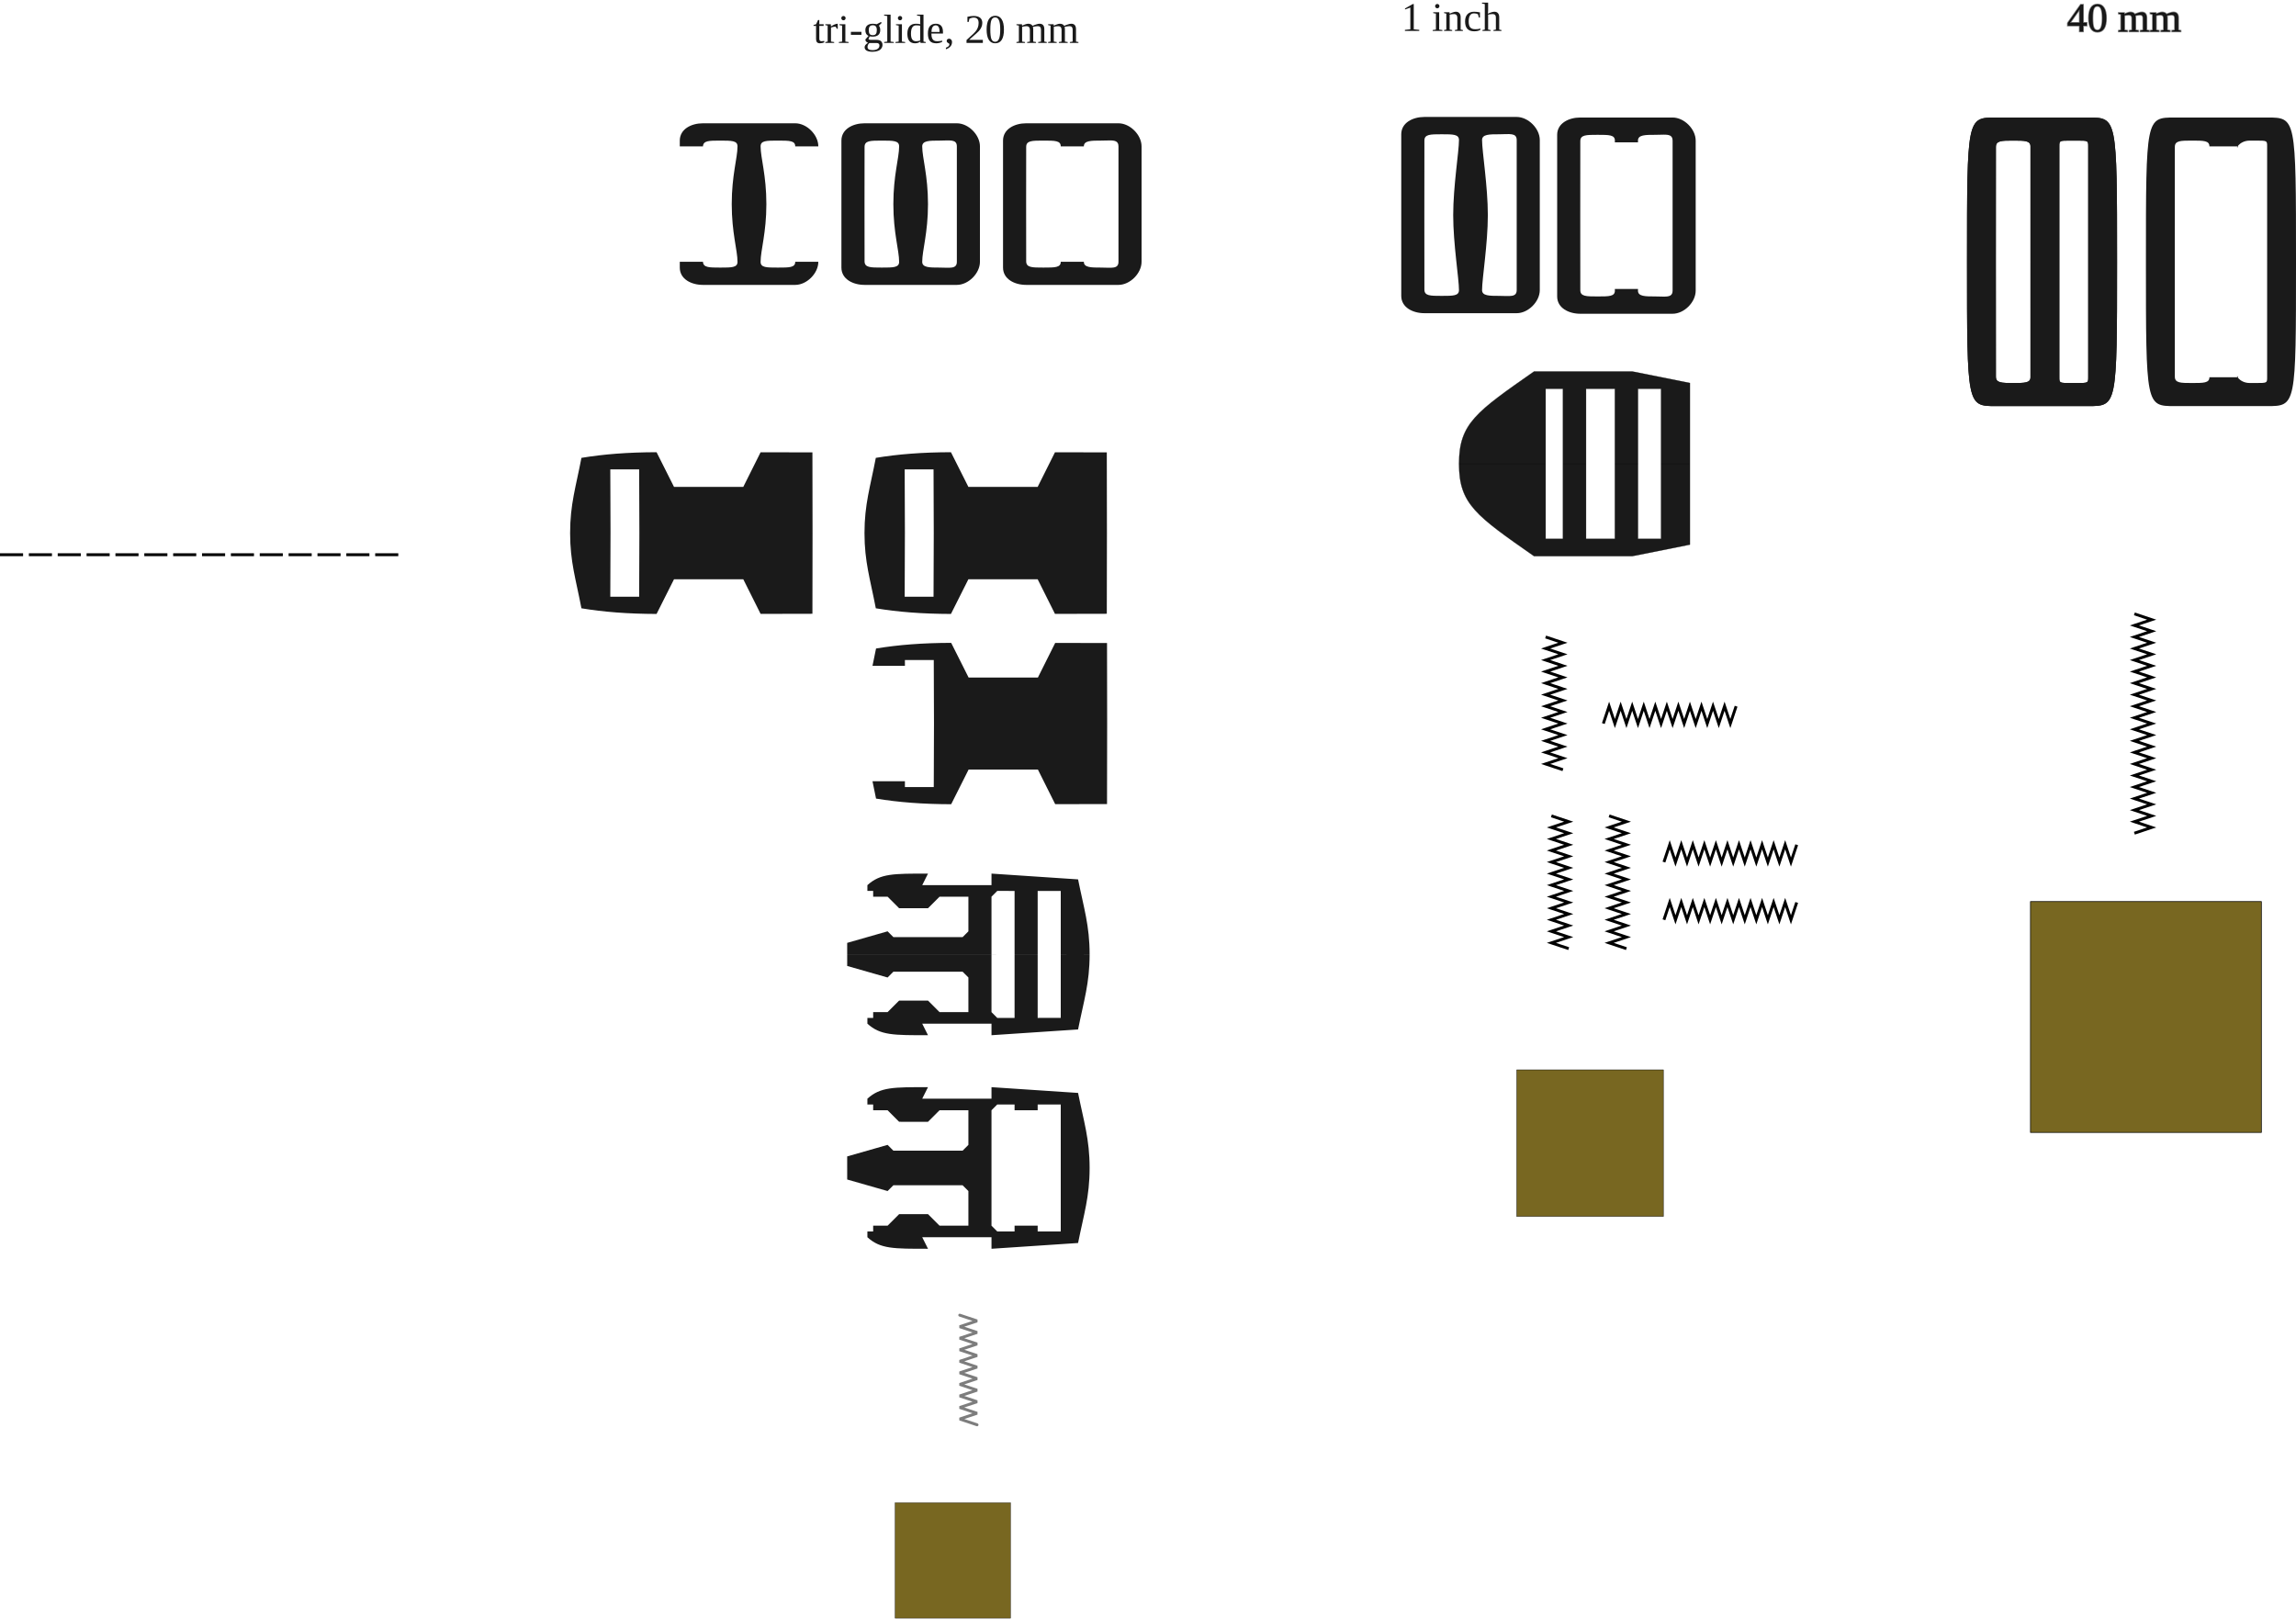
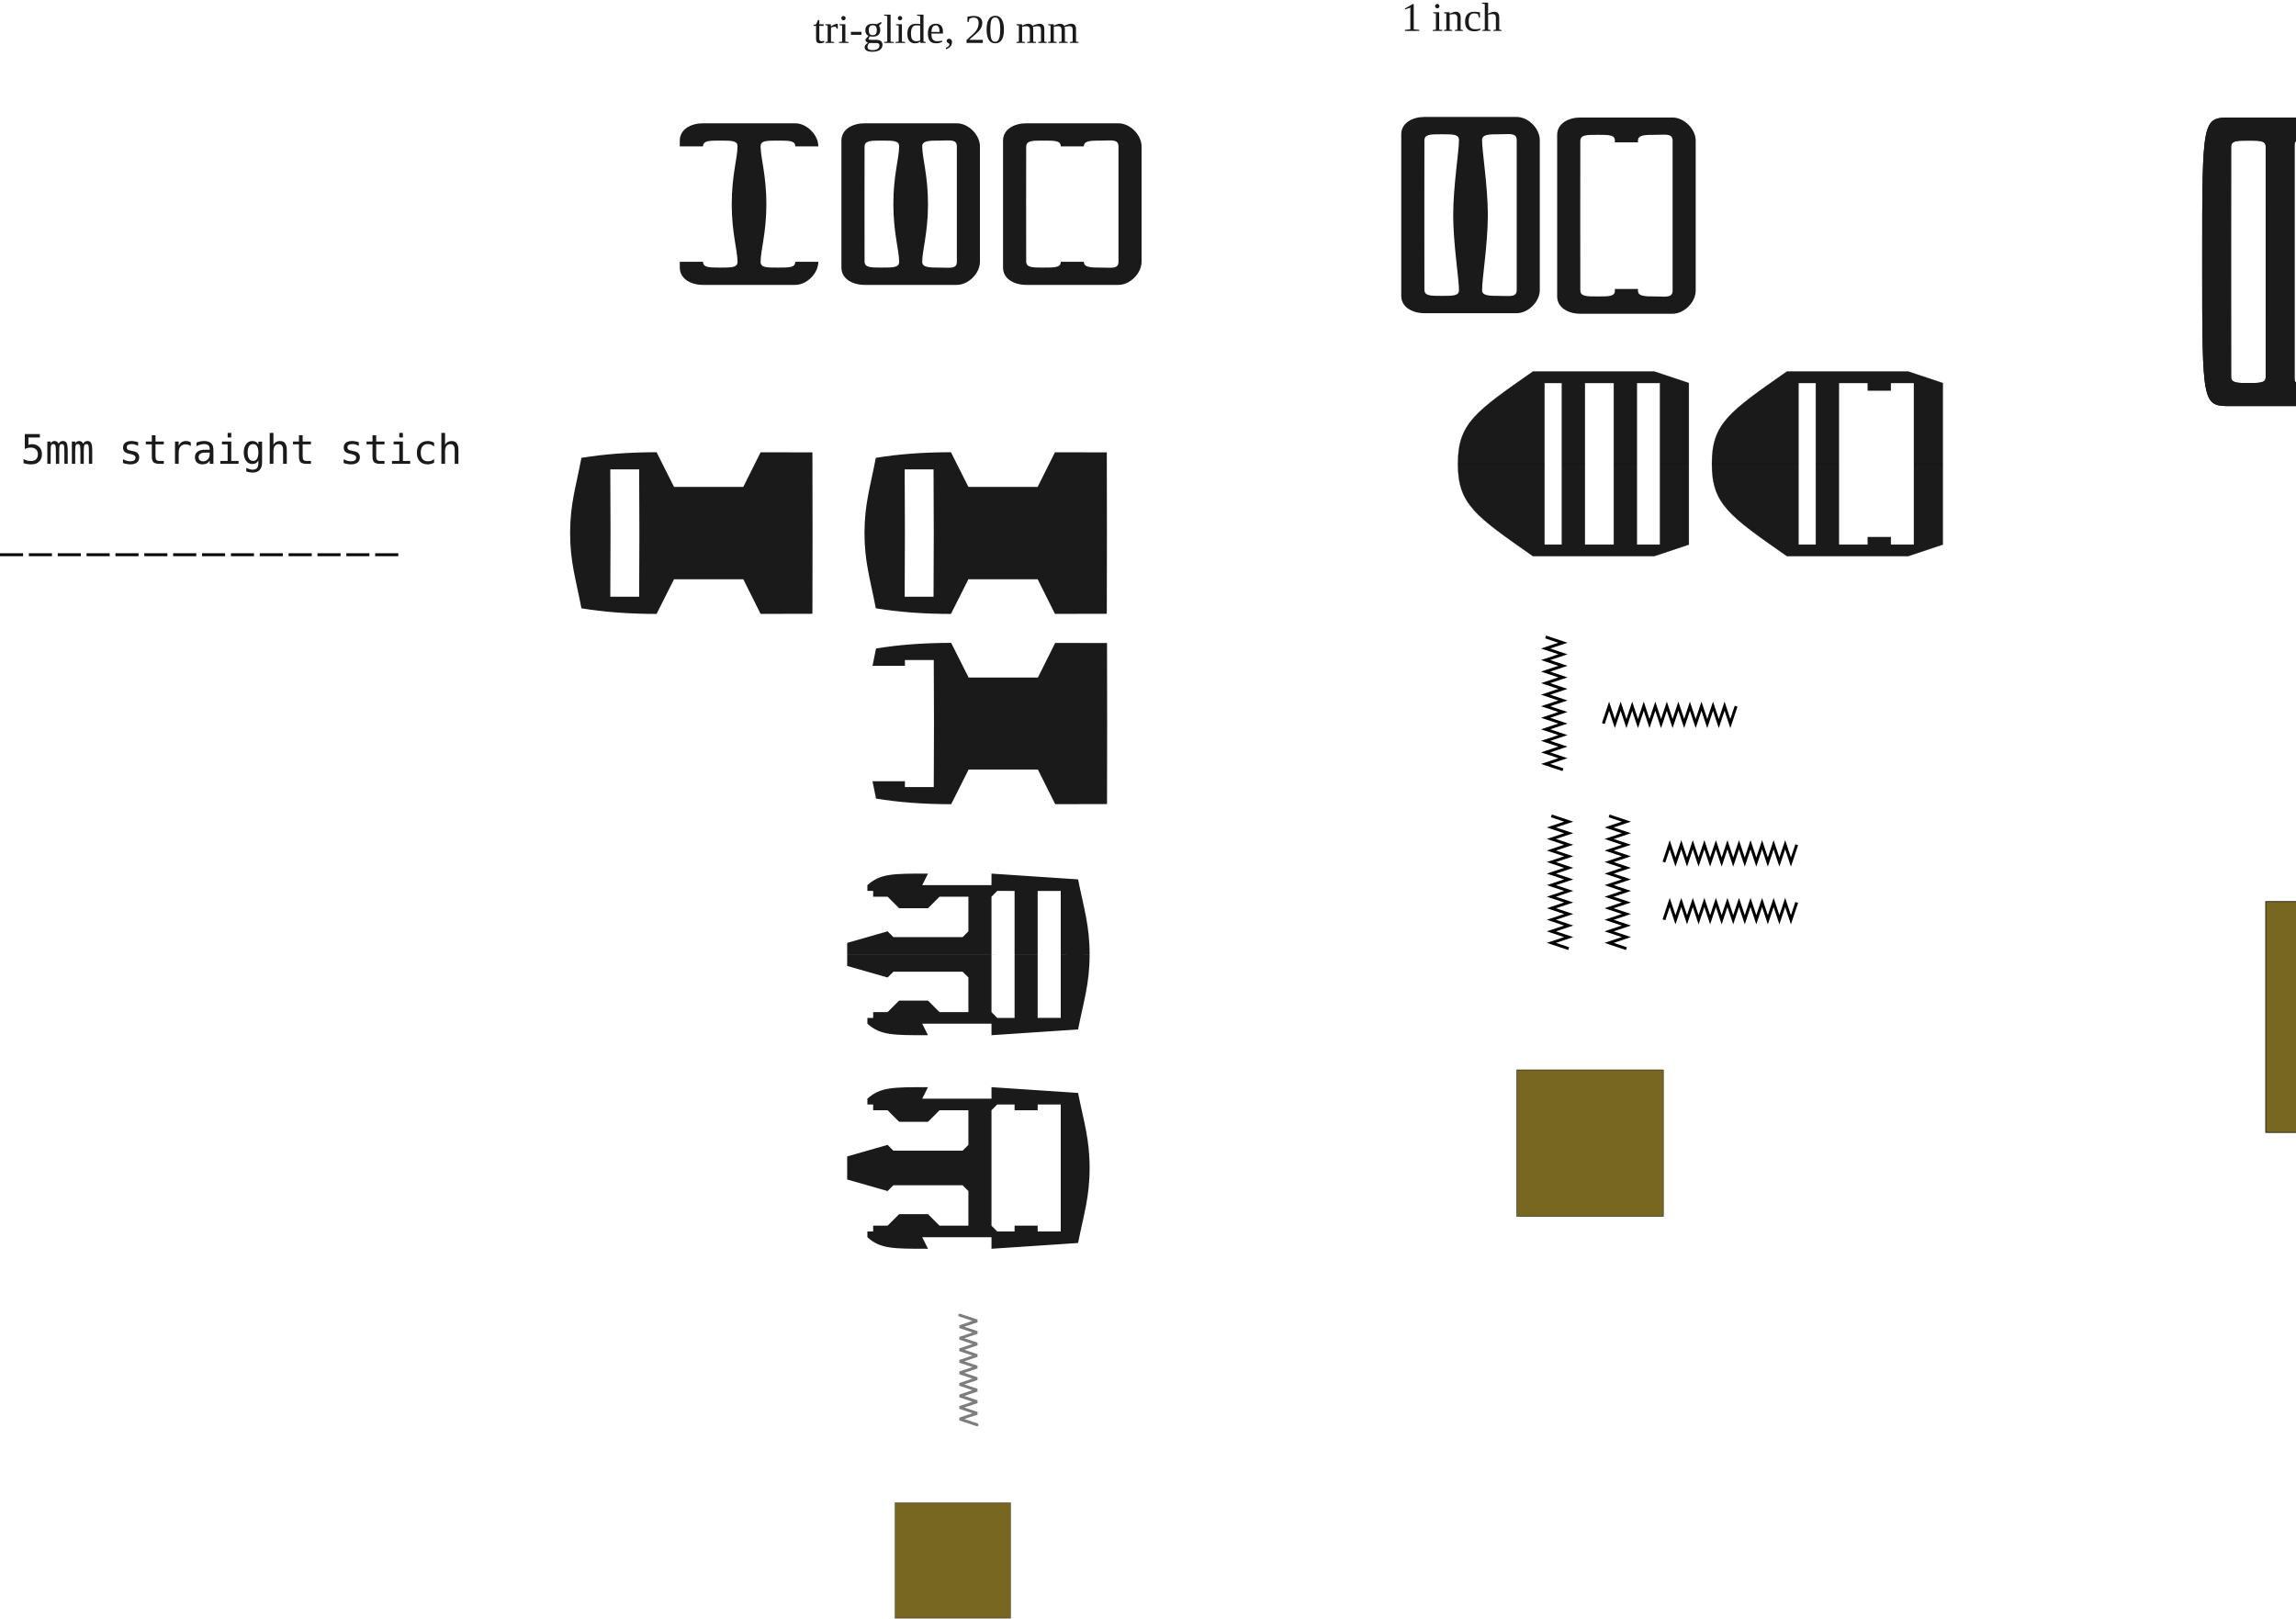
<svg xmlns="http://www.w3.org/2000/svg" width="397.769mm" height="280.361mm" viewBox="0 0 397.769 280.361" version="1.1" id="svg1900">
  <defs id="defs1897">
    </defs>
  <g id="layer1" transform="translate(157.7697,-89.63943)">
    <text xml:space="preserve" style="font-size:7.056px;vector-effect:non-scaling-stroke;fill:#1a1a1a;fill-opacity:1;stroke:none;stroke-width:0.265;stroke-opacity:0.509;-inkscape-stroke:hairline" x="-16.89" y="97.075" id="text2115">
      <tspan id="tspan2113" style="font-size:7.056px;fill:#1a1a1a;fill-opacity:1;stroke:none;stroke-width:0.265" x="-16.89" y="97.075">tri-glide, 20 mm</tspan>
      <tspan style="font-size:7.056px;fill:#1a1a1a;fill-opacity:1;stroke:none;stroke-width:0.265" x="-16.89" y="105.894" id="tspan2167" />
    </text>
    <text xml:space="preserve" style="font-size:7.056px;vector-effect:non-scaling-stroke;fill:#1a1a1a;fill-opacity:1;stroke:none;stroke-width:0.265;stroke-opacity:0.509;-inkscape-stroke:hairline" x="85" y="95" id="text2396">
      <tspan style="fill:#1a1a1a;fill-opacity:1;stroke:none;stroke-width:0.265" x="85" y="95" id="tspan2398">1 inch</tspan>
    </text>
    <path style="fill:none;fill-opacity:1;stroke:#000000;stroke-width:0.5;stroke-linecap:round;stroke-linejoin:bevel;stroke-dasharray:none;stroke-opacity:0.509" d="m 8.5,317.5 3,1 -3,1 3,1 -3,1 3,1 -3,1 3,1 -3,1 3,1 -3,1 3,1 -3,1 3,1 -3,1 3,1 -3,1 3,1 -3,1 3,1" id="path2902" />
    <path id="path3095" style="vector-effect:non-scaling-stroke;fill:#1a1a1a;fill-opacity:1;stroke:none;stroke-width:0.259;stroke-dasharray:none;stroke-dashoffset:0;stroke-opacity:0.509;-inkscape-stroke:hairline" d="m -11,125 v -10 c 0,-2 -2,-4 -4,-4 h -16 c -2,0 -4,1 -4,3 v 11 m 4,0 0.011,-9.903 C -30.988,114 -30,114 -28,114 c 2,0 3,4e-5 3,1 0,2 -1,5 -1,10 m 6,0 c 0,-5 -1,-8 -1,-10 0,-1.005 1.263,-1 3,-1 1.737,0 3,-0.304 3,1 v 10 m 4,0 v 10 c 0,2 -2,4 -4,4 h -16 c -2,0 -4,-1 -4,-3 v -11 m 4,0 0.011,9.903 C -30.988,136 -30,136 -28,136 c 2,0 3,-4e-5 3,-1 0,-2 -1,-5 -1,-10 m 6,0 c 0,5 -1,8 -1,10 0,1.005 1.263,1 3,1 1.737,0 3,0.304 3,-1 v -10" class="UnoptimicedTransforms" transform="translate(23)" />
    <path id="path3099" style="vector-effect:non-scaling-stroke;fill:#1a1a1a;fill-opacity:1;stroke:none;stroke-width:0.259;stroke-dasharray:none;stroke-dashoffset:0;stroke-opacity:0.509;-inkscape-stroke:hairline" d="m -31,111 c -2,0 -4,1 -4,3 v 11 11 c 0,2 2,3 4,3 h 16 c 2,0 4,-2 4,-4 v -10 -10 c 0,-2 -2,-4 -4,-4 z m 14.466,2.969 c 0.938,-0.002 1.534,0.135 1.534,1.031 v 10 10 c 0,1.304 -1.262,1 -3,1 -1.737,0 -3,0.005 -3,-1 h -4 c 0,1 -1,1 -3,1 -2,0 -2.988,1.1e-4 -2.989,-1.097 l -0.011,-9.903 0.011,-9.903 c 0.001,-1.097 0.989,-1.098 2.989,-1.098 2,0 3,5e-4 3,1 h 4 c 0,-1.005 1.262,-1 3,-1 0.543,0 1.039,-0.029 1.466,-0.03 z" transform="translate(51)" />
    <path id="path3285" style="vector-effect:non-scaling-stroke;fill:#1a1a1a;fill-opacity:1;stroke:none;stroke-width:0.259;stroke-dasharray:none;stroke-dashoffset:0;stroke-opacity:0.509;-inkscape-stroke:hairline" d="m -20,125 c 0,-5 -1,-8 -1,-10 C -21,113.995 -20,114 -18,114 c 2,0 3,0 3,1 h 4 c 0,-2 -2,-4 -4,-4 l -16,10e-6 c -2,0 -4,1 -4,3 v 1 h 4.014 c 0.059,-1 1.047,-1 2.986,-1 2,0 3,5e-4 3,1 C -25,117 -26,120 -26,125 m 6,4e-4 c -1.1e-4,5 -1,8 -1,10 -3e-6,1.005 1,1 3,1 2,4e-5 3,7e-5 3,-1 l 4,8e-5 c -4.4e-5,2 -2,4 -4,4 l -16,-3.7e-4 c -2,-4e-5 -4,-1 -4,-3 l 2.2e-5,-1 4.014,8e-5 c 0.059,1 1.047,1 2.986,1.001 2,4e-5 3,-4.3e-4 3,-1 2.8e-4,-2 -1,-5 -1,-10" transform="translate(-5)" class="UnoptimicedTransforms" />
    <path id="path3613" style="vector-effect:non-scaling-stroke;fill:#1a1a1a;fill-opacity:1;stroke:none;stroke-width:0.265;stroke-opacity:0.509;-inkscape-stroke:hairline" d="M -3.962,182.032 -4,171 H 1 L 1.038,182.032 m 30,0 -0.022,-13.981 -8.978,-0.019 -3,6 H 7.038 l -3.023,-6.011 c -4.977,0.011 -9.185,0.343 -13.016,0.979 -0.962,5.032 -1.962,8.032 -1.962,13.032 m 7,0 -0.038,11.032 H 1 L 1.038,182.032 m 30,0 -0.022,13.981 -8.978,0.019 -3,-6 H 7.038 l -3.023,6.011 c -4.977,-0.011 -9.185,-0.343 -13.016,-0.979 -0.962,-5.032 -1.962,-8.032 -1.962,-13.032" class="UnoptimicedTransforms" transform="translate(-48.03847,-0.03189)" />
    <path id="path3625" style="vector-effect:non-scaling-stroke;fill:#1a1a1a;fill-opacity:1;stroke:none;stroke-width:0.265;stroke-opacity:0.509;-inkscape-stroke:hairline" d="M -3.962,182.032 -4,171 H 1 L 1.038,182.032 m 30,0 -0.022,-13.981 -8.978,-0.019 -3,6 H 7.038 l -3.023,-6.011 c -4.977,0.011 -9.185,0.343 -13.016,0.979 -0.962,5.032 -1.962,8.032 -1.962,13.032 m 7,0 -0.038,11.032 H 1 L 1.038,182.032 m 30,0 -0.022,13.981 -8.978,0.019 -3,-6 H 7.038 l -3.023,6.011 c -4.977,-0.011 -9.185,-0.343 -13.016,-0.979 -0.962,-5.032 -1.962,-8.032 -1.962,-13.032" class="UnoptimicedTransforms" transform="translate(2.961525,-0.03189)" />
    <path id="path3631" style="vector-effect:non-scaling-stroke;fill:#1a1a1a;fill-opacity:1;stroke:none;stroke-width:0.265;stroke-opacity:0.509;-inkscape-stroke:hairline" d="m 4.016,168.021 c -4.977,0.011 -9.185,0.343 -13.016,0.979 -0.207,1.083 -0.415,2.067 -0.615,3 h 5.619 l -0.004,-1 H 1 L 1.038,182 H 31.038 l -0.022,-13.949 -8.978,-0.019 -3,6 H 7.038 Z m 0,27.958 c -4.977,-0.011 -9.185,-0.343 -13.016,-0.979 -0.207,-1.083 -0.415,-2.067 -0.615,-3 h 5.619 l -0.004,1 H 1 L 1.038,182 H 31.038 l -0.022,13.949 -8.978,0.019 -3,-6 H 7.038 Z" transform="translate(2.999756,33.0001)" class="UnoptimicedTransforms" />
    <path id="path3732" style="vector-effect:non-scaling-stroke;fill:#1a1a1a;fill-opacity:1;stroke:none;stroke-width:0.137;stroke-opacity:0.509;-inkscape-stroke:hairline" d="m 15.409,290.052 v -9.99 l 0.999,-0.999 2.997,6e-5 v 0.999 h 3.996 v -0.999 l 3.996,9e-5 v 10.989 l 4.996,-3.4e-4 c 0,-4.995 -0.999,-7.992 -1.998,-12.987 l -14.985,-0.999 v 1.998 H 3.421 l 0.999,-1.998 c -5.994,0 -8.244,-0.039 -10.489,1.998 v 0.999 h 0.999 v 0.999 l 2.497,2.5e-4 1.998,1.998 4.995,3.7e-4 1.998,-1.998 4.995,-9e-5 v 5.994 l -0.999,0.999 H -1.575 l -0.999,-0.999 -6.993,1.998 v 1.998 m 24.976,-3e-4 1.14e-4,9.99 0.999,0.999 2.997,-9e-5 -1.1e-5,-0.999 3.996,-5e-5 1.1e-5,0.999 3.996,-1.3e-4 -1.25e-4,-10.989 4.996,2.8e-4 c 5.7e-5,4.995 -0.999,7.992 -1.998,12.987 l -14.985,0.999 -2.3e-5,-1.998 -11.989,1.4e-4 0.999,1.998 c -5.994,7e-5 -8.244,0.039 -10.489,-1.998 l -1.14e-5,-0.999 0.999,-10e-6 -1.14e-5,-0.999 2.497,-2.8e-4 1.998,-1.998 4.995,-4.2e-4 1.998,1.998 4.995,3e-5 -6.9e-5,-5.994 -0.999,-0.999 -11.988,1.4e-4 -0.999,0.999 -6.993,-1.998 -2.27e-5,-1.998" transform="matrix(1.00097,0,0,1.00097,-1.42381,1.666465)" class="UnoptimicedTransforms" />
    <path id="path3778" style="vector-effect:non-scaling-stroke;fill:#1a1a1a;fill-opacity:1;stroke:none;stroke-width:0.137;stroke-opacity:0.509;-inkscape-stroke:hairline" d="m 15.409,290.052 v -9.99 l 0.999,-0.999 2.997,6e-5 v 10.989 m 3.996,0 v -10.989 l 3.996,9e-5 v 10.989 l 4.996,-3.4e-4 c 0,-4.995 -0.999,-7.992 -1.998,-12.987 l -14.985,-0.999 v 1.998 H 3.421 l 0.999,-1.998 c -5.994,0 -8.244,-0.039 -10.489,1.998 v 0.999 h 0.999 v 0.999 l 2.497,2.5e-4 1.998,1.998 4.995,3.7e-4 1.998,-1.998 4.995,-9e-5 v 5.994 l -0.999,0.999 H -1.575 l -0.999,-0.999 -6.993,1.998 v 1.998 m 24.976,-3e-4 1.14e-4,9.99 0.999,0.999 2.997,-9e-5 -1.25e-4,-10.989 m 3.996,-5e-5 1.25e-4,10.989 3.996,-1.3e-4 -1.25e-4,-10.989 4.996,2.8e-4 c 5.7e-5,4.995 -0.999,7.992 -1.998,12.987 l -14.985,0.999 -2.3e-5,-1.998 -11.989,1.4e-4 0.999,1.998 c -5.994,7e-5 -8.244,0.039 -10.489,-1.998 l -1.14e-5,-0.999 0.999,-10e-6 -1.14e-5,-0.999 2.497,-2.8e-4 1.998,-1.998 4.995,-4.2e-4 1.998,1.998 4.995,3e-5 -6.9e-5,-5.994 -0.999,-0.999 -11.988,1.4e-4 -0.999,0.999 -6.993,-1.998 -2.27e-5,-1.998" transform="matrix(1.00097,0,0,1.00097,-1.42381,-35.33353)" class="UnoptimicedTransforms" />
    <path id="path9435" style="vector-effect:non-scaling-stroke;fill:#1a1a1a;fill-opacity:1;stroke:none;stroke-width:0.259;stroke-dasharray:none;stroke-dashoffset:0;stroke-opacity:0.509;-inkscape-stroke:hairline" d="m -11,128 v -13 c 0,-2 -2,-4 -4,-4 h -16 c -2,0 -4,1 -4,3 v 14 m 4,0 0.011,-12.903 C -30.989,114 -30,114 -28,114 c 2,0 3,4e-5 3,1 0,2 -1,8 -1,13 m 6,0 c 0,-5 -1,-11 -1,-13 0,-1.005 1.263,-1 3,-1 1.737,0 3,-0.304 3,1 v 13 m 4,0 v 13 c 0,2 -2,4 -4,4 h -16 c -2,0 -4,-1 -4,-3 v -14 m 4,0 0.011,12.903 C -30.989,142 -30,142 -28,142 c 2,0 3,-4e-5 3,-1 0,-2 -1,-8 -1,-13 m 6,0 c 0,5 -1,11 -1,13 0,1.005 1.263,1 3,1 1.737,0 3,0.304 3,-1 v -13" class="UnoptimicedTransforms" transform="translate(119.9895,-1.0972)" />
    <path id="path9501" style="vector-effect:non-scaling-stroke;fill:#1a1a1a;fill-opacity:1;stroke:none;stroke-width:0.259;stroke-dasharray:none;stroke-dashoffset:0;stroke-opacity:0.509;-inkscape-stroke:hairline" d="m -31,111 c -2,0 -4,1 -4,3 V 128 h 4 l 0.01,-12.903 c 8.93e-4,-1.097 0.989,-1.098 2.989,-1.098 2,0 3,-2e-5 3,1 0,0.091 -0.002,0.193 -0.006,0.3 h 4.013 c -0.004,-0.107 -0.007,-0.209 -0.007,-0.3 0,-1.005 1.262,-1 3,-1 0.543,0 1.04,-0.029 1.466,-0.03 0.938,-0.002 1.534,0.134 1.534,1.03 V 128 h 4 v -13 c 0,-2 -2,-4 -4,-4 z m 0,34 c -2,0 -4,-1 -4,-3 V 128 h 4 l 0.01,12.903 c 8.93e-4,1.097 0.989,1.098 2.989,1.098 2,0 3,2e-5 3,-1 0,-0.091 -0.002,-0.193 -0.006,-0.3 h 4.013 c -0.004,0.107 -0.007,0.209 -0.007,0.3 0,1.005 1.262,1 3,1 0.543,0 1.04,0.029 1.466,0.03 0.938,0.002 1.534,-0.134 1.534,-1.03 V 128 h 4 v 13 c 0,2 -2,4 -4,4 z" transform="translate(147,-1)" class="UnoptimicedTransforms" />
-     <path id="path9713" style="vector-effect:non-scaling-stroke;fill:#1a1a1a;fill-opacity:1;stroke:none;stroke-width:0.259;stroke-dasharray:none;stroke-dashoffset:0;stroke-opacity:0.509;-inkscape-stroke:hairline" d="m -31,111 c -5,0 -5,0 -5,25 h 5 l 0.01,-19.902 c 8.93e-4,-1.097 0.989,-1.098 2.989,-1.098 2,0 3,-2e-5 3,1 L -25,136 h 5 v -20 c 0,-1.005 7.9e-5,-1 2,-1 h 1 c 2,0 2,0 2,1 L -15,136 h 5 c 0,-25 0,-25 -5,-25 z m 0,50 c -5,0 -5,0 -5,-25 h 5 l 0.01,19.902 c 8.93e-4,1.097 0.989,1.098 2.989,1.098 2,0 3,2e-5 3,-1 L -25,136 h 5 v 20 c 0,1.005 7.9e-5,1 2,1 h 1 c 2,0 2,0 2,-1 L -15,136 h 5 c 0,25 0,25 -5,25 z" transform="translate(219.0001,-1)" class="UnoptimicedTransforms" />
-     <path id="path9719" style="vector-effect:non-scaling-stroke;fill:#1a1a1a;fill-opacity:1;stroke:none;stroke-width:0.259;stroke-dasharray:none;stroke-dashoffset:0;stroke-opacity:0.509;-inkscape-stroke:hairline" d="m -31,111 c -5,0 -5,0 -5,25 h 5 l 0.01,-19.902 c 8.93e-4,-1.097 0.989,-1.098 2.989,-1.098 2,0 3,-2e-5 3,1 L -25,136 h 5 v -20 c 0,-1.005 7.9e-5,-1 2,-1 h 1 c 2,0 2,0 2,1 L -15,136 h 5 c 0,-25 0,-25 -5,-25 z m 0,50 c -5,0 -5,0 -5,-25 h 5 l 0.01,19.902 c 8.93e-4,1.097 0.989,1.098 2.989,1.098 2,0 3,2e-5 3,-1 L -25,136 h 5 v 20 c 0,1.005 7.9e-5,1 2,1 h 1 c 2,0 2,0 2,-1 L -15,136 h 5 c 0,25 0,25 -5,25 z" transform="translate(219.0001,-1)" class="UnoptimicedTransforms" />
-     <path id="path9725" style="vector-effect:non-scaling-stroke;fill:#1a1a1a;fill-opacity:1;stroke:none;stroke-width:0.259;stroke-dasharray:none;stroke-dashoffset:0;stroke-opacity:0.509;-inkscape-stroke:hairline" d="m -31,111 c -5,0 -5,0 -5,25 h 5 l 0.01,-19.902 c 8.93e-4,-1.097 0.989,-1.098 2.989,-1.098 2,0 3,-2e-5 3,1 l 1.88e-4,6e-5 h 5 v 0 c -0.582,0.819 7.9e-5,-1 2,-1 h 1 c 2,0 2,0 2,1 L -15,136 h 5 c 0,-25 0,-25 -5,-25 z m 0,50 c -5,0 -5,0 -5,-25 h 5 l 0.01,19.902 c 8.93e-4,1.097 0.989,1.098 2.989,1.098 2,0 3,2e-5 3,-1 l 1.88e-4,-6e-5 h 5 v 0 c -0.582,-0.819 7.9e-5,1 2,1 h 1 c 2,0 2,0 2,-1 L -15,136 h 5 c 0,25 0,25 -5,25 z" transform="translate(249.9998,-1)" class="UnoptimicedTransforms" />
-     <text xml:space="preserve" style="font-size:7.056px;vector-effect:non-scaling-stroke;fill:#1a1a1a;fill-opacity:1;stroke:#000000;stroke-width:0.265;stroke-opacity:0.509;-inkscape-stroke:hairline" x="200.318" y="95.1" id="text10850">
-       <tspan id="tspan10848" style="stroke-width:0.265" x="200.318" y="95.1">40 mm</tspan>
-       <tspan style="stroke-width:0.265" x="200.318" y="103.919" id="tspan10852" />
+     <path id="path9713" style="vector-effect:non-scaling-stroke;fill:#1a1a1a;fill-opacity:1;stroke:none;stroke-width:0.259;stroke-dasharray:none;stroke-dashoffset:0;stroke-opacity:0.509;-inkscape-stroke:hairline" d="m -31,111 c -5,0 -5,0 -5,25 h 5 l 0.01,-19.902 c 8.93e-4,-1.097 0.989,-1.098 2.989,-1.098 2,0 3,-2e-5 3,1 L -25,136 h 5 v -20 c 0,-1.005 7.9e-5,-1 2,-1 h 1 c 2,0 2,0 2,1 L -15,136 h 5 c 0,-25 0,-25 -5,-25 z m 0,50 c -5,0 -5,0 -5,-25 h 5 l 0.01,19.902 c 8.93e-4,1.097 0.989,1.098 2.989,1.098 2,0 3,2e-5 3,-1 L -25,136 h 5 v 20 c 0,1.005 7.9e-5,1 2,1 h 1 c 2,0 2,0 2,-1 L -15,136 h 5 c 0,25 0,25 -5,25 z" transform="translate(259.746,-1)" class="UnoptimicedTransforms" />
+     <path id="path9719" style="vector-effect:non-scaling-stroke;fill:#1a1a1a;fill-opacity:1;stroke:none;stroke-width:0.259;stroke-dasharray:none;stroke-dashoffset:0;stroke-opacity:0.509;-inkscape-stroke:hairline" d="m -31,111 c -5,0 -5,0 -5,25 h 5 l 0.01,-19.902 c 8.93e-4,-1.097 0.989,-1.098 2.989,-1.098 2,0 3,-2e-5 3,1 L -25,136 h 5 v -20 c 0,-1.005 7.9e-5,-1 2,-1 h 1 c 2,0 2,0 2,1 L -15,136 h 5 c 0,-25 0,-25 -5,-25 z m 0,50 c -5,0 -5,0 -5,-25 h 5 l 0.01,19.902 c 8.93e-4,1.097 0.989,1.098 2.989,1.098 2,0 3,2e-5 3,-1 L -25,136 h 5 v 20 c 0,1.005 7.9e-5,1 2,1 h 1 c 2,0 2,0 2,-1 L -15,136 h 5 c 0,25 0,25 -5,25 z" transform="translate(259.746,-1)" class="UnoptimicedTransforms" />
+     <path id="path9725" style="vector-effect:non-scaling-stroke;fill:#1a1a1a;fill-opacity:1;stroke:none;stroke-width:0.259;stroke-dasharray:none;stroke-dashoffset:0;stroke-opacity:0.509;-inkscape-stroke:hairline" d="m -31,111 c -5,0 -5,0 -5,25 h 5 l 0.01,-19.902 c 8.93e-4,-1.097 0.989,-1.098 2.989,-1.098 2,0 3,-2e-5 3,1 l 1.88e-4,6e-5 h 5 v 0 c -0.582,0.819 7.9e-5,-1 2,-1 h 1 c 2,0 2,0 2,1 L -15,136 h 5 c 0,-25 0,-25 -5,-25 z m 0,50 c -5,0 -5,0 -5,-25 h 5 l 0.01,19.902 c 8.93e-4,1.097 0.989,1.098 2.989,1.098 2,0 3,2e-5 3,-1 l 1.88e-4,-6e-5 h 5 v 0 c -0.582,-0.819 7.9e-5,1 2,1 h 1 c 2,0 2,0 2,-1 L -15,136 h 5 c 0,25 0,25 -5,25 z" transform="translate(290.7456,-1)" class="UnoptimicedTransforms" />
+     <text xml:space="preserve" style="font-size:7.056px;vector-effect:non-scaling-stroke;fill:#1a1a1a;fill-opacity:1;stroke:#000000;stroke-width:0.265;stroke-opacity:0.509;-inkscape-stroke:hairline" x="241.064" y="95.1" id="text10850">
+       <tspan id="tspan10848" style="stroke-width:0.265" x="241.064" y="95.1">40 mm</tspan>
+       <tspan style="stroke-width:0.265" x="241.064" y="103.919" id="tspan10852" />
    </text>
-     <path style="vector-effect:non-scaling-stroke;fill:#1a1a1a;fill-opacity:1;stroke:#000000;stroke-width:0.265;stroke-opacity:0.509;-inkscape-stroke:hairline" d="m 95,170 c 0,-7 3,-9 13,-16 h 17 l 10,2 v 14 h -5 v -13 h -4 v 13 h -4 v -13 h -5 v 13 h -4 v -13 h -3 v 13 z m 0,0 c 0,7 3,9 13,16 h 17 l 10,-2 v -14 h -5 v 13 h -4 v -13 h -4 v 13 h -5 v -13 h -4 v 13 h -3 v -13 z" id="path10958" class="UnoptimicedTransforms" />
+     <path style="vector-effect:non-scaling-stroke;fill:#1a1a1a;fill-opacity:1;stroke:#000000;stroke-width:0.265;stroke-opacity:0.509;-inkscape-stroke:hairline" d="m 94.809,170 c 0,-7 3,-9 13,-16 h 21 l 6,2 v 14 h -5 v -14 h -4 v 14 h -4 v -14 h -5 v 14 h -4 v -14 h -3 v 14 z m 0,0 c 0,7 3,9 13,16 h 21 l 6,-2 v -14 h -5 v 14 h -4 v -14 h -4 v 14 h -5 v -14 h -4 v 14 h -3 v -14 z" id="path10958" class="UnoptimicedTransforms" />
    <path style="fill:none;fill-opacity:1;stroke:#000000;stroke-width:0.5;stroke-linecap:butt;stroke-linejoin:miter;stroke-dasharray:none;stroke-opacity:1" d="m 110,200 3,1 -3,1 3,1 -3,1 3,1 -3,1 3,1 -3,1 3,1 -3,1 3,1 -3,1 3,1 -3,1 3,1 -3,1 3,1 -3,1 3,1 -3,1 3,1 -3,1 3,1 v 0" id="path36587" />
    <g id="g38816" transform="translate(1)">
      <g id="g38811" style="stroke:#000000;stroke-opacity:1">
        <path style="fill:none;fill-opacity:1;stroke:#000000;stroke-width:0.5;stroke-linecap:butt;stroke-linejoin:miter;stroke-dasharray:none;stroke-opacity:1" d="m 110,231 3,1 -3,1 3,1 -3,1 3,1 -3,1 3,1 -3,1 3,1 -3,1 3,1 -3,1 3,1 -3,1 3,1 -3,1 3,1 -3,1 3,1 -3,1 3,1 -3,1 3,1 v 0" id="path38805" />
        <path style="fill:none;fill-opacity:1;stroke:#000000;stroke-width:0.5;stroke-linecap:butt;stroke-linejoin:miter;stroke-dasharray:none;stroke-opacity:1" d="m 120,231 3,1 -3,1 3,1 -3,1 3,1 -3,1 3,1 -3,1 3,1 -3,1 3,1 -3,1 3,1 -3,1 3,1 -3,1 3,1 -3,1 3,1 -3,1 3,1 -3,1 3,1 v 0" id="path38807" />
      </g>
    </g>
    <g id="g40320" transform="rotate(90,129.25,255.25)">
      <g id="g40318" style="stroke:#000000;stroke-opacity:1">
        <path style="fill:none;fill-opacity:1;stroke:#000000;stroke-width:0.5;stroke-linecap:butt;stroke-linejoin:miter;stroke-dasharray:none;stroke-opacity:1" d="m 110,231 3,1 -3,1 3,1 -3,1 3,1 -3,1 3,1 -3,1 3,1 -3,1 3,1 -3,1 3,1 -3,1 3,1 -3,1 3,1 -3,1 3,1 -3,1 3,1 -3,1 3,1 v 0" id="path40314" />
        <path style="fill:none;fill-opacity:1;stroke:#000000;stroke-width:0.5;stroke-linecap:butt;stroke-linejoin:miter;stroke-dasharray:none;stroke-opacity:1" d="m 120,231 3,1 -3,1 3,1 -3,1 3,1 -3,1 3,1 -3,1 3,1 -3,1 3,1 -3,1 3,1 -3,1 3,1 -3,1 3,1 -3,1 3,1 -3,1 3,1 -3,1 3,1 v 0" id="path40316" />
      </g>
    </g>
    <path style="fill:#1a1a1a;fill-opacity:1;stroke:#000000;stroke-width:0.5;stroke-linecap:butt;stroke-linejoin:miter;stroke-dasharray:4, 1;stroke-dashoffset:0;stroke-opacity:1" d="m -157.77,185.75 h 70" id="path41922" />
    <path style="fill:none;fill-opacity:1;stroke:#000000;stroke-width:0.5;stroke-linecap:butt;stroke-linejoin:miter;stroke-dasharray:none;stroke-opacity:1" d="m 143,212 -1,3 -1,-3 -1,3 -1,-3 -1,3 -1,-3 -1,3 -1,-3 -1,3 -1,-3 -1,3 -1,-3 -1,3 -1,-3 -1,3 -1,-3 -1,3 -1,-3 -1,3 -1,-3 -1,3 -1,-3 -1,3 v 0" id="path48232" />
-     <path style="fill:none;fill-opacity:1;stroke:#000000;stroke-width:0.5;stroke-linecap:butt;stroke-linejoin:miter;stroke-dasharray:none;stroke-opacity:1" d="m 212,196 3,1 -3,1 3,1 -3,1 3,1 -3,1 3,1 -3,1 3,1 -3,1 3,1 -3,1 3,1 -3,1 3,1 -3,1 3,1 -3,1 3,1 -3,1 3,1 -3,1 3,1 v 0 l -3,1 3,1 -3,1 3,1 -3,1 3,1 -3,1 3,1 -3,1 3,1 -3,1 3,1 -3,1 3,1 -3,1" id="path48234" />
+     <path style="fill:none;fill-opacity:1;stroke:#000000;stroke-width:0.5;stroke-linecap:butt;stroke-linejoin:miter;stroke-dasharray:none;stroke-opacity:1" d="m 252.746,196 3,1 -3,1 3,1 -3,1 3,1 -3,1 3,1 -3,1 3,1 -3,1 3,1 -3,1 3,1 -3,1 3,1 -3,1 3,1 -3,1 3,1 -3,1 3,1 -3,1 3,1 v 0 l -3,1 3,1 -3,1 3,1 -3,1 3,1 -3,1 3,1 -3,1 3,1 -3,1 3,1 -3,1 3,1 -3,1" id="path48234" />
    <rect style="vector-effect:non-scaling-stroke;fill:#786721;fill-opacity:1;stroke:#000000;stroke-width:0.268;stroke-linecap:butt;stroke-linejoin:miter;stroke-dasharray:none;stroke-dashoffset:0;stroke-opacity:1;-inkscape-stroke:hairline" id="rect75799" width="25.4" height="25.4" x="105" y="275" />
    <rect style="vector-effect:non-scaling-stroke;fill:#786721;fill-opacity:1;stroke:#000000;stroke-width:0.211;stroke-linecap:butt;stroke-linejoin:miter;stroke-dasharray:none;stroke-dashoffset:0;stroke-opacity:1;-inkscape-stroke:hairline" id="rect75801" width="20" height="20" x="-2.7" y="350" />
-     <rect style="vector-effect:non-scaling-stroke;fill:#786721;fill-opacity:1;stroke:#000000;stroke-width:0.422;stroke-linecap:butt;stroke-linejoin:miter;stroke-dasharray:none;stroke-dashoffset:0;stroke-opacity:1;-inkscape-stroke:hairline" id="rect75803" width="40" height="40" x="194" y="245.845" />
+     <rect style="vector-effect:non-scaling-stroke;fill:#786721;fill-opacity:1;stroke:#000000;stroke-width:0.422;stroke-linecap:butt;stroke-linejoin:miter;stroke-dasharray:none;stroke-dashoffset:0;stroke-opacity:1;-inkscape-stroke:hairline" id="rect75803" width="40" height="40" x="234.745" y="245.845" />
+     <text xml:space="preserve" style="font-size:7.056px;font-family:Monospace;-inkscape-font-specification:Monospace;fill:#1a1a1a;stroke-width:0.5" x="-154.191" y="170" id="text1">
+       <tspan style="stroke-width:0.5" x="-154.191" y="170" id="tspan2">5mm straight stich</tspan>
+     </text>
+     <path style="vector-effect:non-scaling-stroke;fill:#1a1a1a;fill-opacity:1;stroke:#000000;stroke-width:0.265;stroke-opacity:0.509;-inkscape-stroke:hairline" d="m 95.5,170 c 0,-7 3,-9 13,-16 h 21 l 6,2 v 14 h -5 v -14 h -4 v 1.3 h -4 V 156 h -5 v 14 h -4 v -14 h -3 v 14 z m 0,0 c 0,7 3,9 13,16 h 21 l 6,-2 v -14 h -5 v 14 h -4 v -1.3 h -4 V 184 h -5 v -14 h -4 v 14 h -3 v -14 z" id="path4" class="UnoptimicedTransforms" transform="translate(43.30897)" />
  </g>
</svg>
